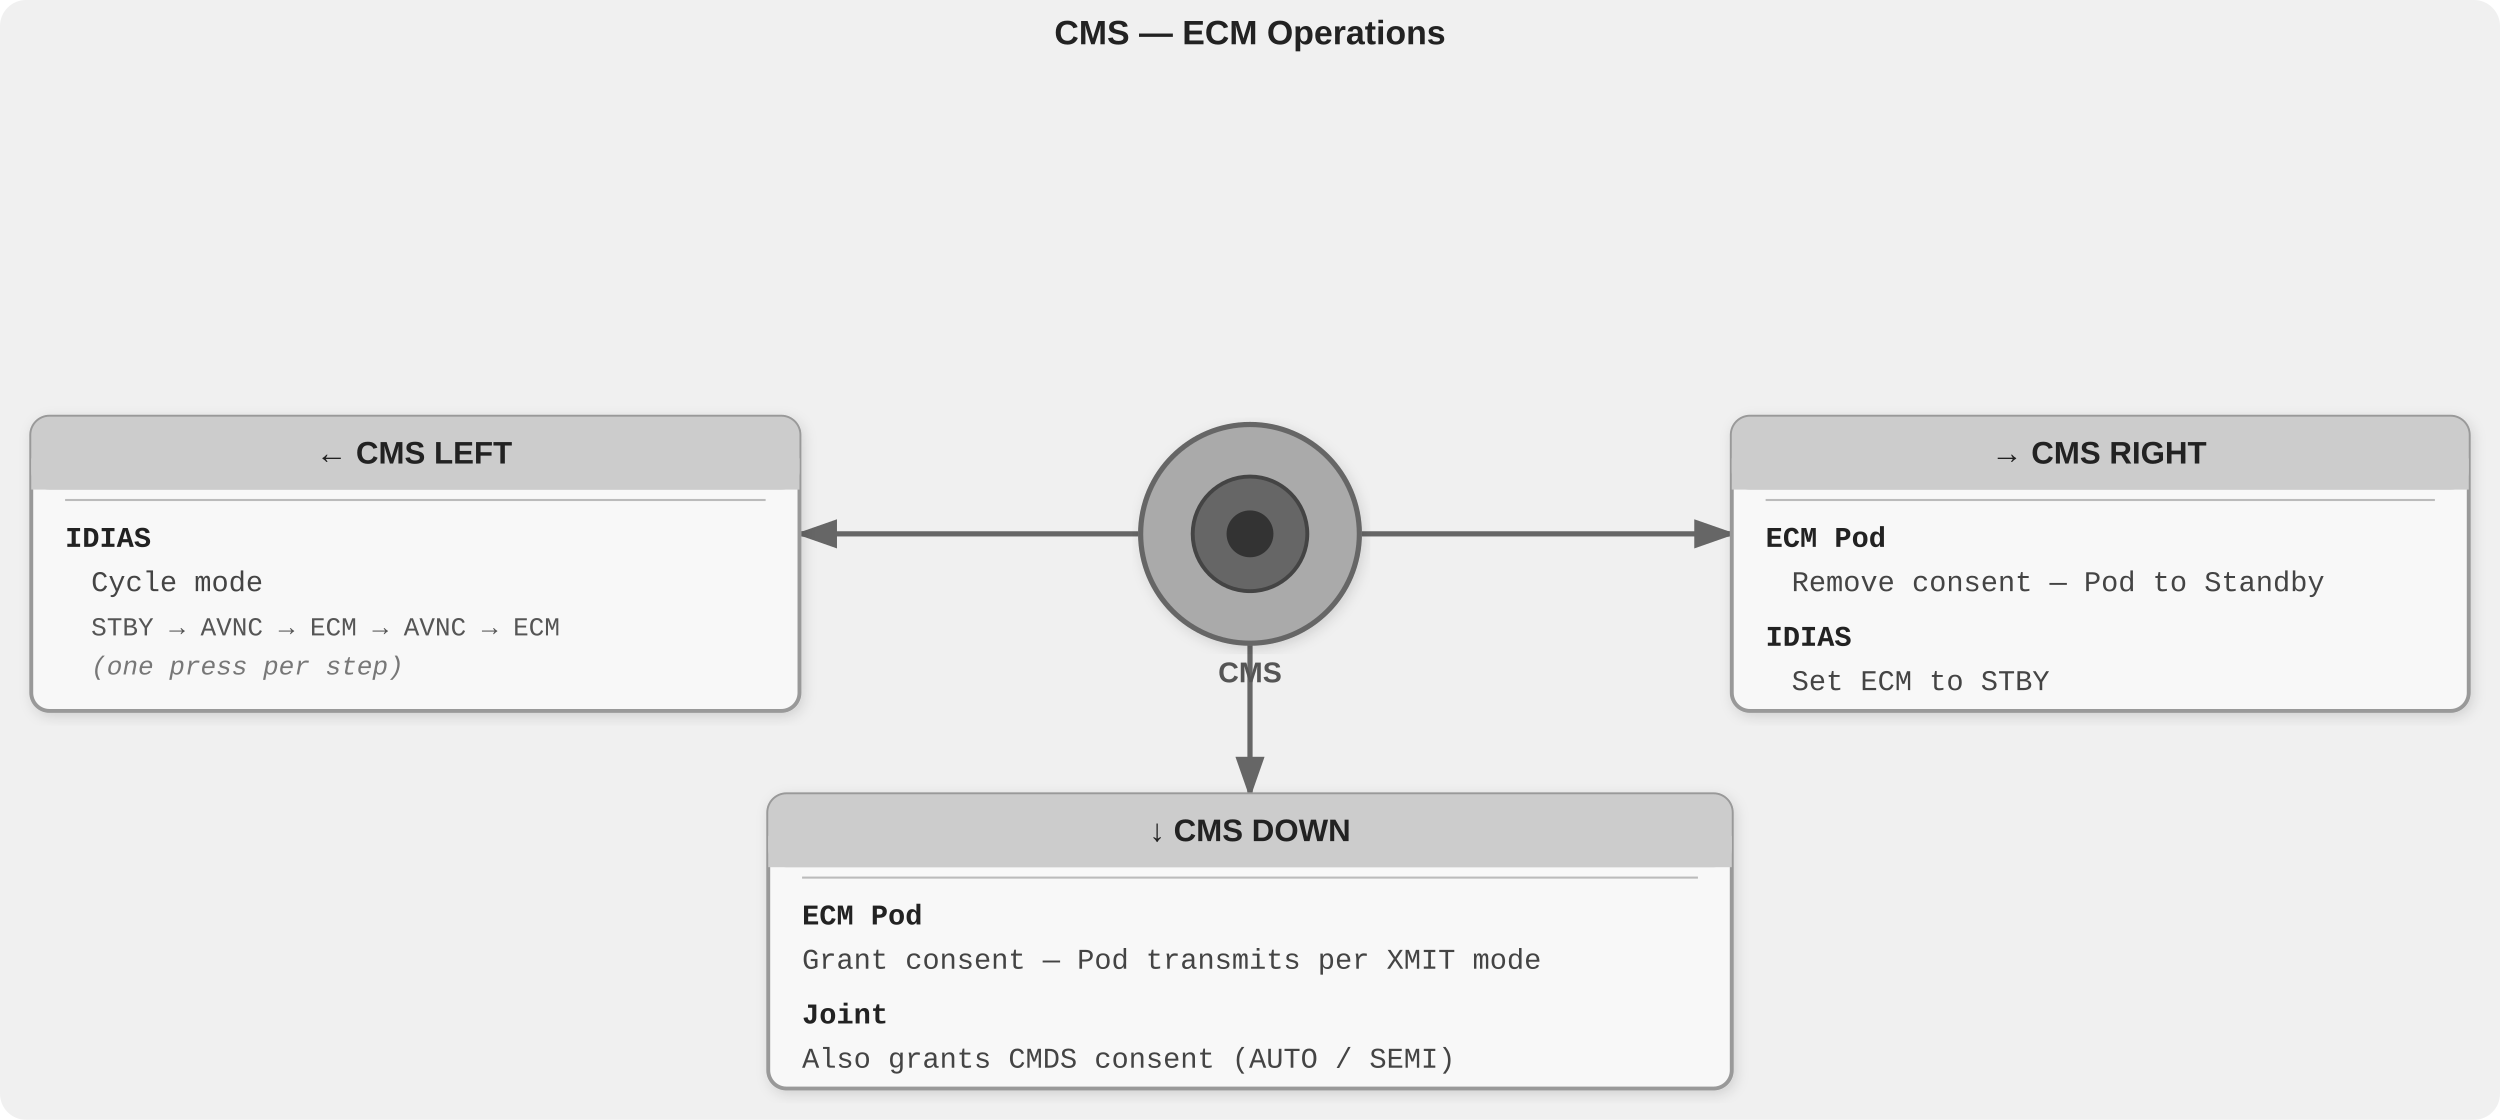
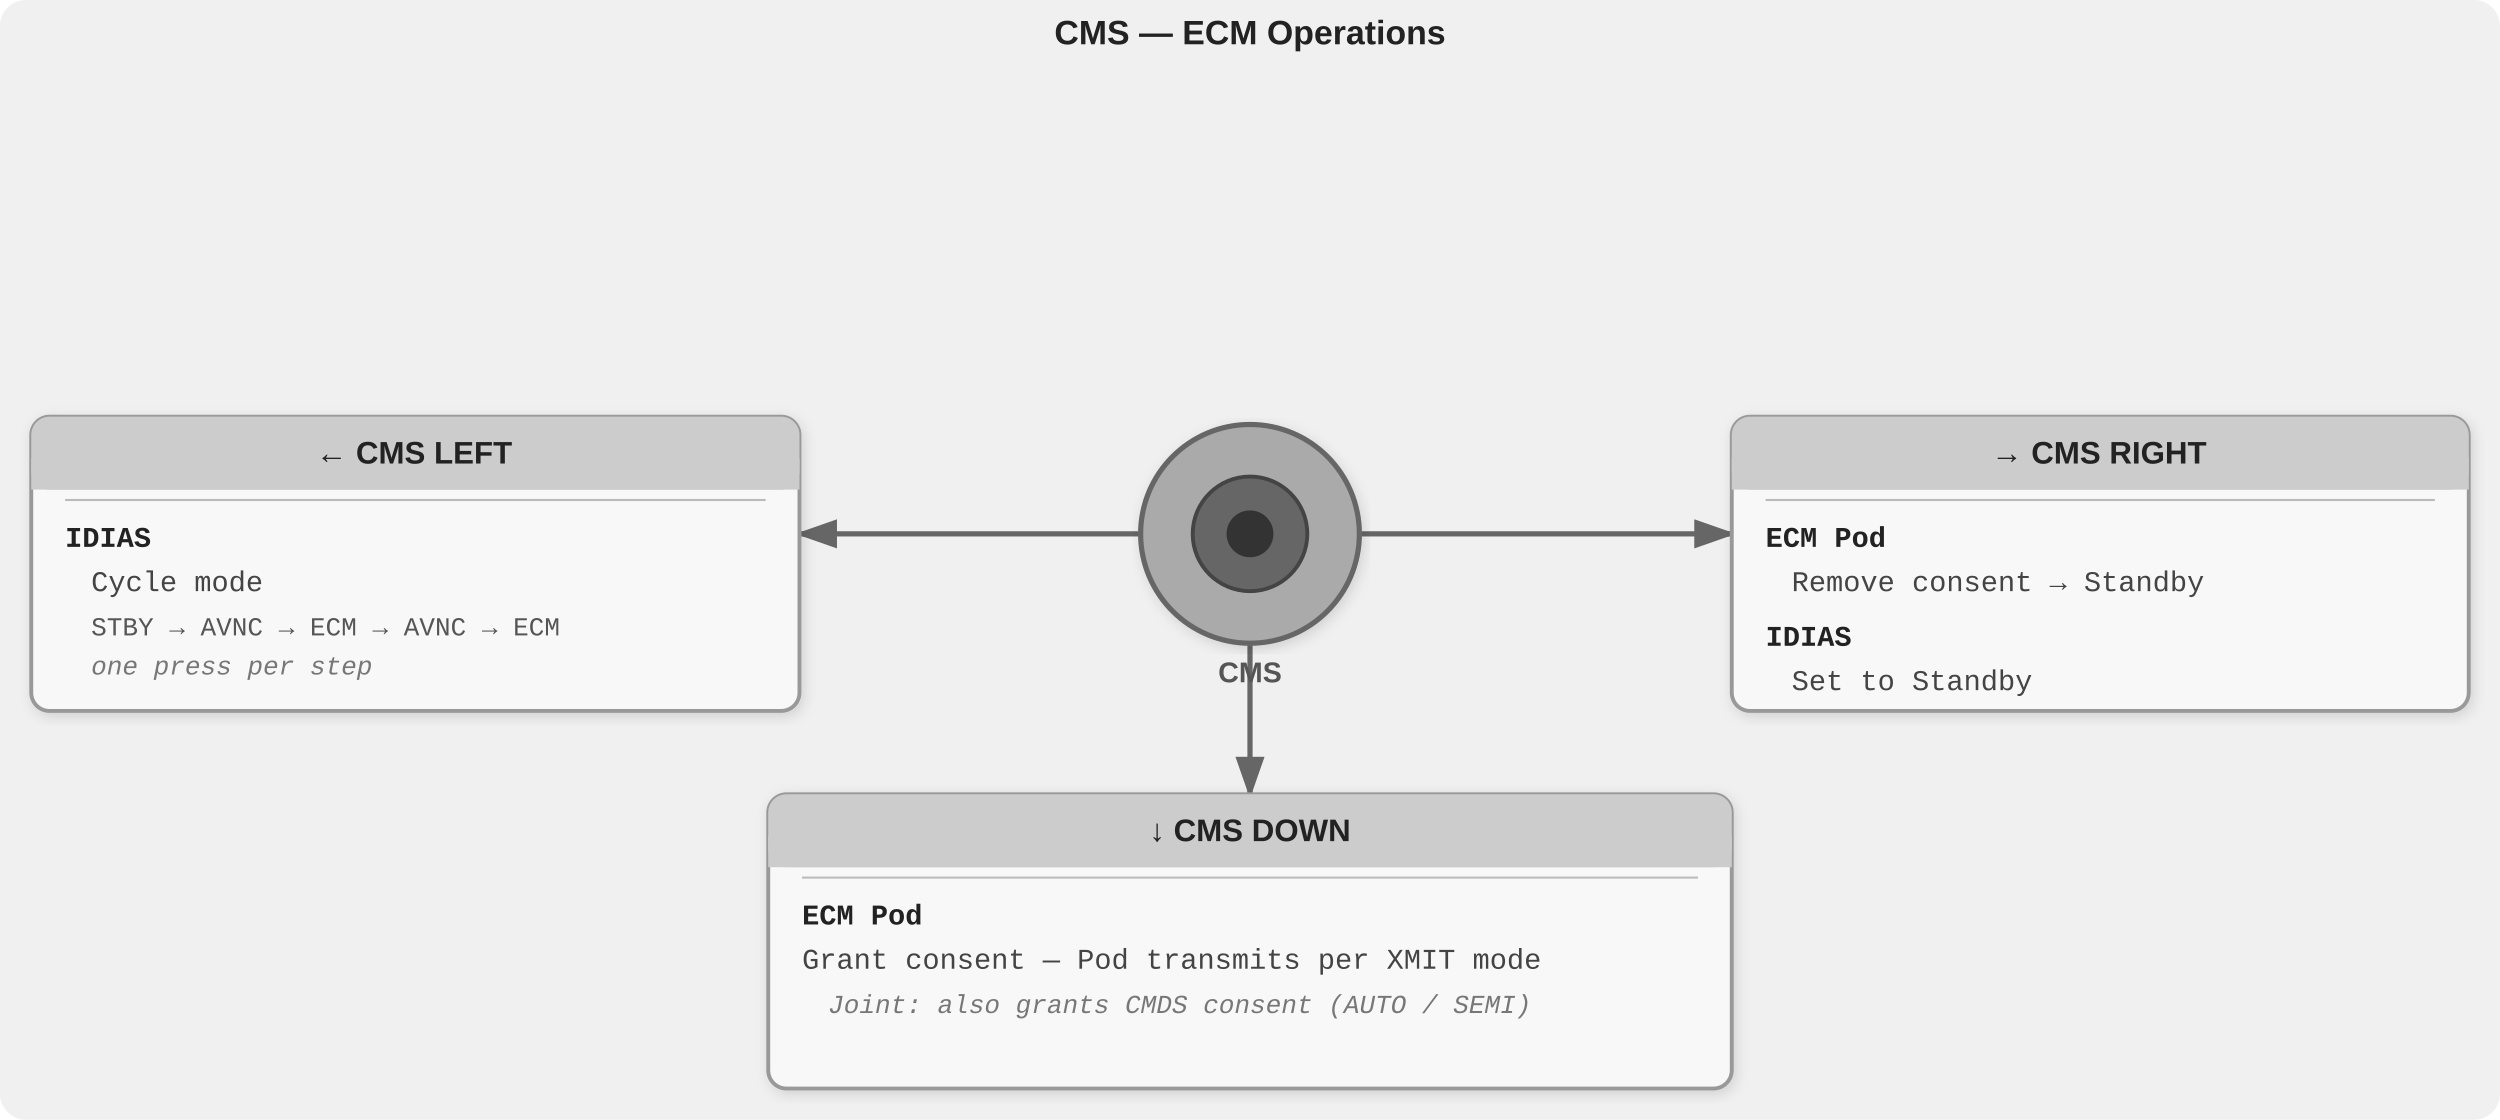
<svg xmlns="http://www.w3.org/2000/svg" width="960" height="430" viewBox="0 0 960 430" font-family="Consolas,'Courier New',monospace">
  <defs>
    <marker id="arr" viewBox="0 0 10 7" refX="9" refY="3.5" markerWidth="8" markerHeight="6" orient="auto">
      <polygon points="0,0 10,3.5 0,7" fill="#666" />
    </marker>
    <filter id="sh" x="-5%" y="-5%" width="110%" height="110%">
      <feDropShadow dx="1" dy="1.5" stdDeviation="2.5" flood-opacity="0.13" />
    </filter>
  </defs>
  <rect width="960" height="430" fill="#f0f0f0" rx="10" />
  <text x="480" y="17" text-anchor="middle" font-family="'Segoe UI',Arial,sans-serif" font-size="13" font-weight="bold" fill="#222">
    CMS — ECM Operations
  </text>
  <line x1="437" y1="205" x2="307" y2="205" stroke="#666" stroke-width="2" marker-end="url(#arr)" />
  <line x1="523" y1="205" x2="665" y2="205" stroke="#666" stroke-width="2" marker-end="url(#arr)" />
  <line x1="480" y1="247" x2="480" y2="305" stroke="#666" stroke-width="2" marker-end="url(#arr)" />
  <rect x="12" y="160" width="295" height="113" rx="7" fill="#f8f8f8" stroke="#999" stroke-width="1.5" filter="url(#sh)" />
  <rect x="12" y="160" width="295" height="28" rx="7" fill="#cccccc" />
  <rect x="12" y="176" width="295" height="12" fill="#cccccc" />
  <text x="159" y="178" text-anchor="middle" font-family="'Segoe UI',Arial,sans-serif" font-size="12" font-weight="bold" fill="#222">←  CMS LEFT</text>
  <line x1="25" y1="192" x2="294" y2="192" stroke="#bbb" stroke-width="0.8" />
  <text x="25" y="210" font-size="11" font-weight="bold" fill="#222">IDIAS</text>
  <text x="35" y="227" font-size="11" fill="#444">Cycle mode</text>
  <text x="35" y="244" font-size="10" fill="#555">STBY → AVNC → ECM → AVNC → ECM</text>
-   <text x="35" y="259" font-size="10" fill="#777" font-style="italic">(one press per step)</text>
+   <text x="35" y="259" font-size="10" fill="#777" font-style="italic">one press per step</text>
  <circle cx="480" cy="205" r="42" fill="#aaaaaa" stroke="#666" stroke-width="2" filter="url(#sh)" />
  <circle cx="480" cy="205" r="22" fill="#666" stroke="#444" stroke-width="1.5" />
  <circle cx="480" cy="205" r="9" fill="#333" />
  <text x="480" y="262" text-anchor="middle" font-family="'Segoe UI',Arial,sans-serif" font-size="11" font-weight="bold" fill="#555">CMS</text>
  <rect x="665" y="160" width="283" height="113" rx="7" fill="#f8f8f8" stroke="#999" stroke-width="1.5" filter="url(#sh)" />
  <rect x="665" y="160" width="283" height="28" rx="7" fill="#cccccc" />
  <rect x="665" y="176" width="283" height="12" fill="#cccccc" />
  <text x="806" y="178" text-anchor="middle" font-family="'Segoe UI',Arial,sans-serif" font-size="12" font-weight="bold" fill="#222">→  CMS RIGHT</text>
  <line x1="678" y1="192" x2="935" y2="192" stroke="#bbb" stroke-width="0.8" />
  <text x="678" y="210" font-size="11" font-weight="bold" fill="#222">ECM Pod</text>
-   <text x="688" y="227" font-size="11" fill="#444">Remove consent — Pod to Standby</text>
+   <text x="688" y="227" font-size="11" fill="#444">Remove consent → Standby</text>
  <text x="678" y="248" font-size="11" font-weight="bold" fill="#222">IDIAS</text>
-   <text x="688" y="265" font-size="11" fill="#444">Set ECM to STBY</text>
+   <text x="688" y="265" font-size="11" fill="#444">Set to Standby</text>
  <rect x="295" y="305" width="370" height="113" rx="7" fill="#f8f8f8" stroke="#999" stroke-width="1.5" filter="url(#sh)" />
  <rect x="295" y="305" width="370" height="28" rx="7" fill="#cccccc" />
  <rect x="295" y="321" width="370" height="12" fill="#cccccc" />
  <text x="480" y="323" text-anchor="middle" font-family="'Segoe UI',Arial,sans-serif" font-size="12" font-weight="bold" fill="#222">↓  CMS DOWN</text>
  <line x1="308" y1="337" x2="652" y2="337" stroke="#bbb" stroke-width="0.8" />
  <text x="308" y="355" font-size="11" font-weight="bold" fill="#222">ECM Pod</text>
  <text x="308" y="372" font-size="11" fill="#444">Grant consent — Pod transmits per XMIT mode</text>
-   <text x="308" y="393" font-size="11" font-weight="bold" fill="#222">Joint</text>
-   <text x="308" y="410" font-size="11" fill="#444">Also grants CMDS consent (AUTO / SEMI)</text>
+   <text x="318" y="389" font-size="10" fill="#777" font-style="italic">Joint: also grants CMDS consent (AUTO / SEMI)</text>
</svg>
